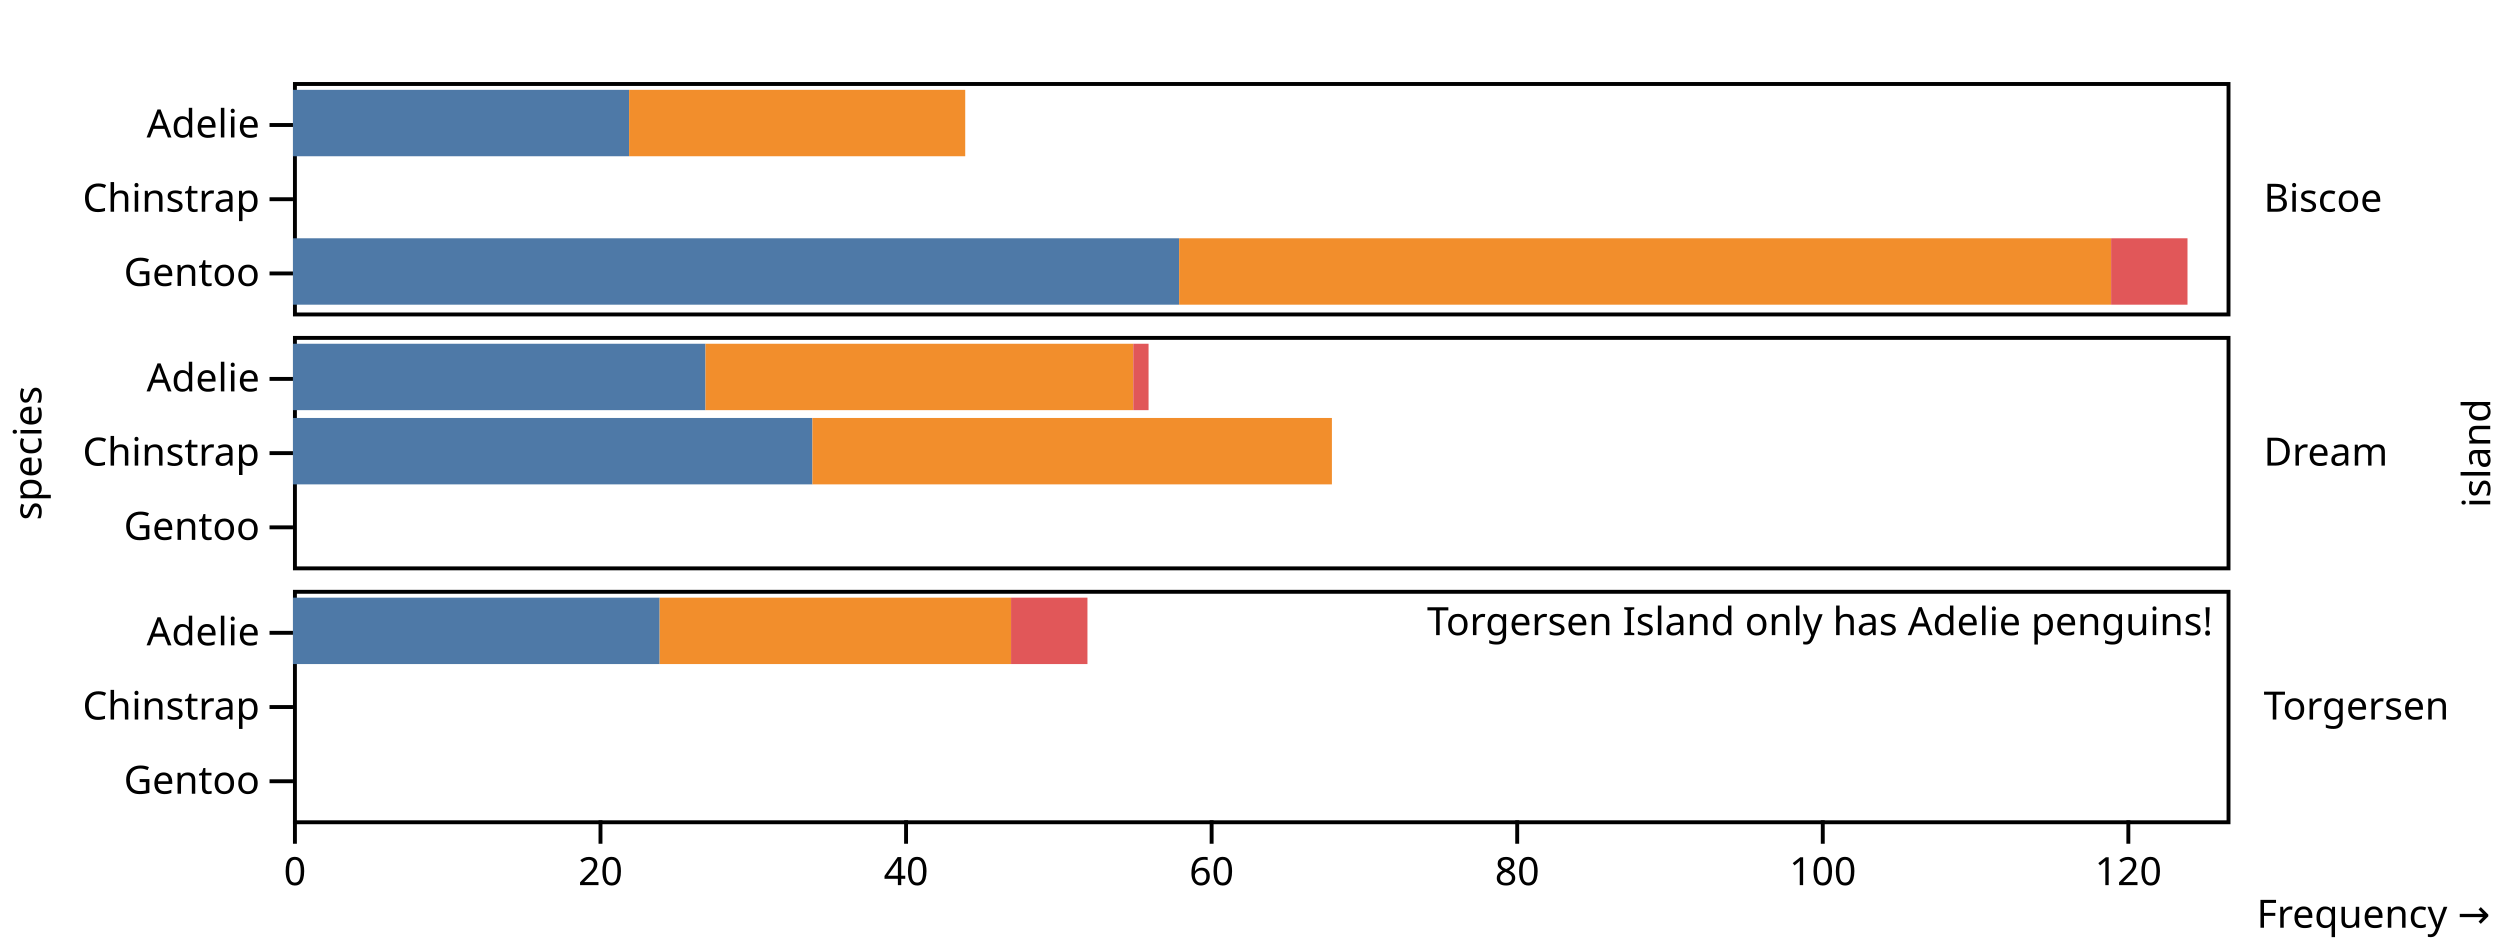
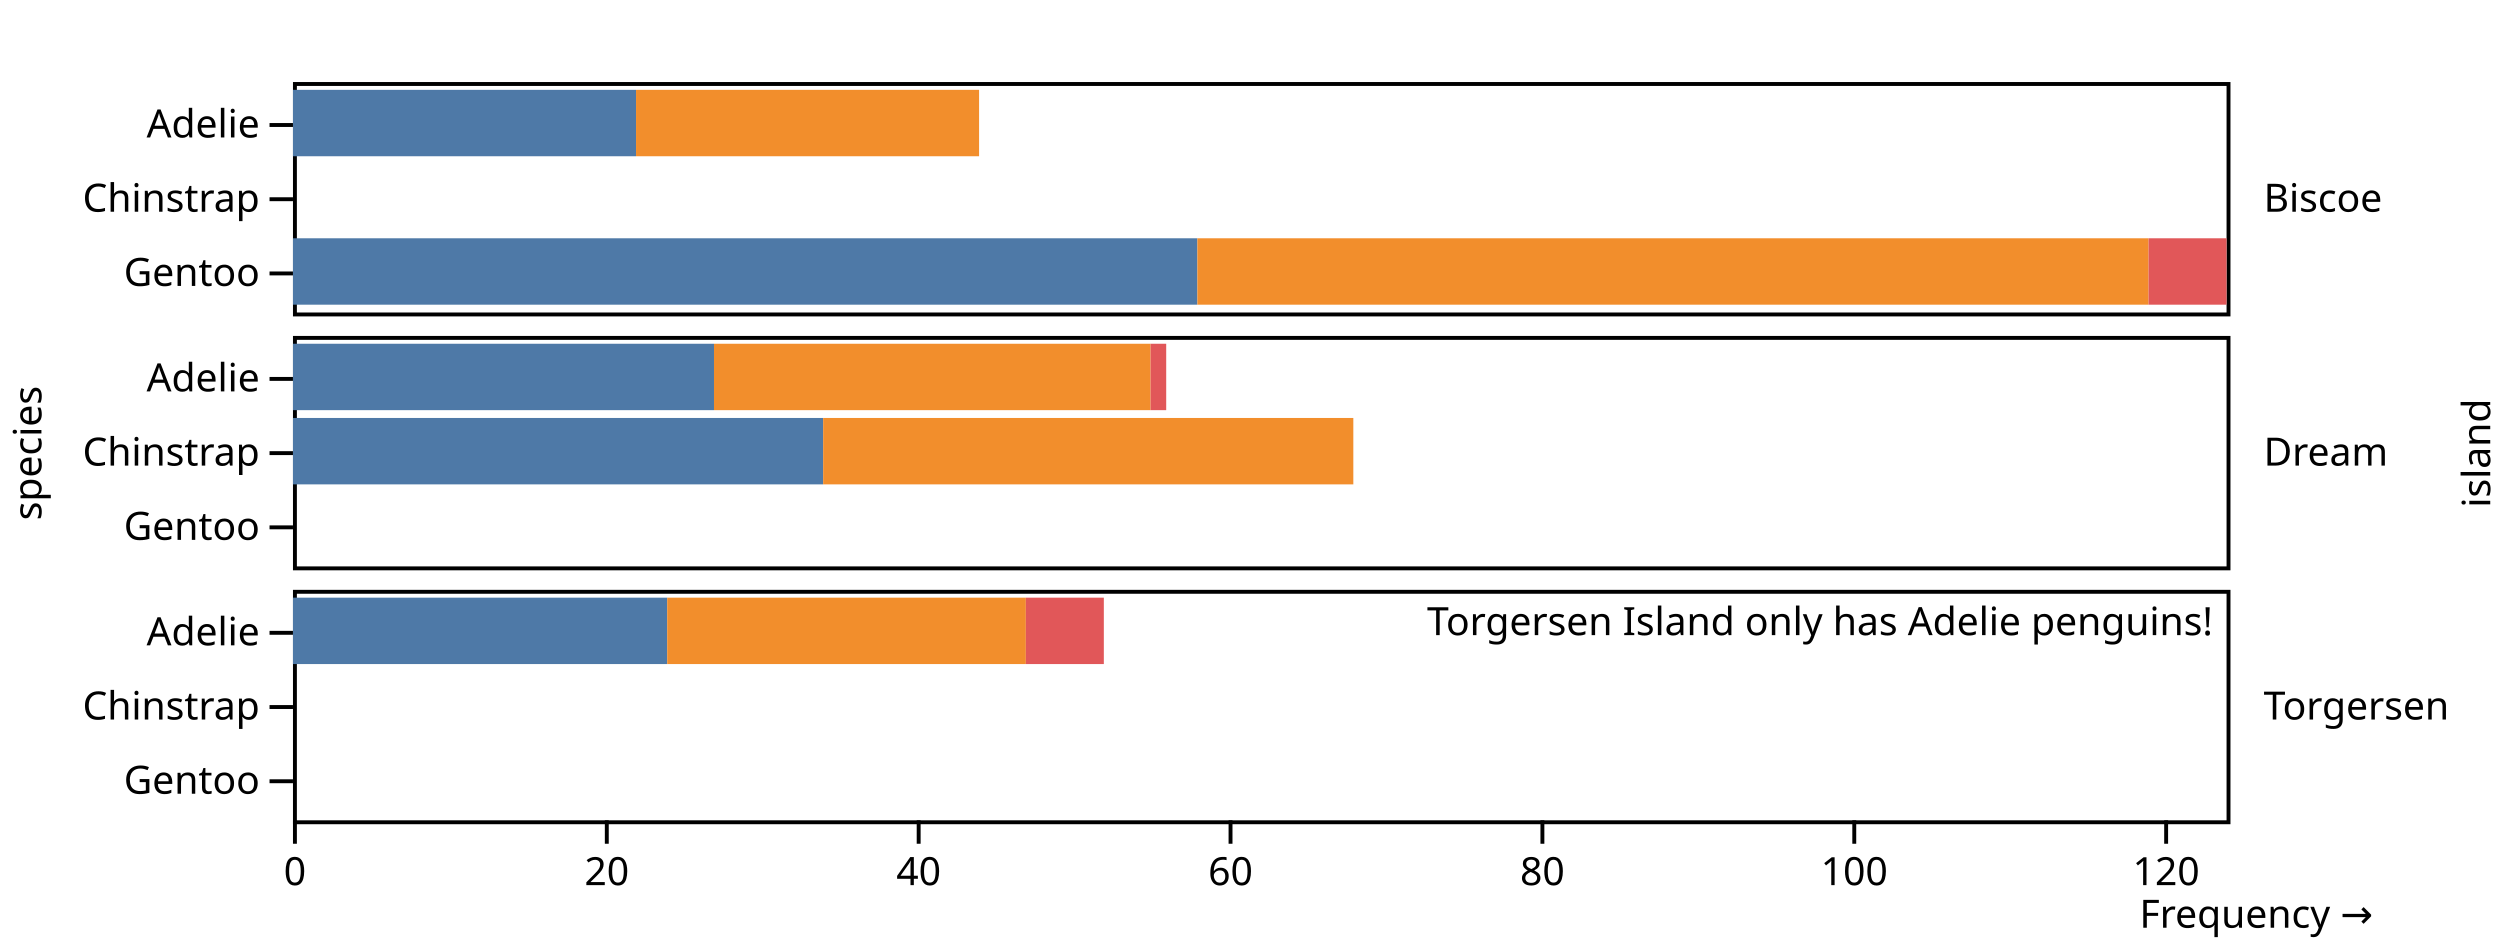
<svg xmlns="http://www.w3.org/2000/svg" class="plot" fill="currentColor" font-family="system-ui, sans-serif" font-size="10" text-anchor="middle" width="640" height="240" viewBox="0 0 640 240">
  <style>
    .plot {
      display: block;
      background: white;
      height: auto;
      height: intrinsic;
      max-width: 100%;
    }

    .plot text,
    .plot tspan {
      white-space: pre;
    }
  </style>
  <g aria-label="facet" transform="translate(0,1)">
    <g aria-label="fy-axis tick label" text-anchor="start" transform="translate(9.5,0.5)">
      <text y="0.32em" transform="translate(570,49.5)">Biscoe</text>
    </g>
    <g aria-label="y-axis tick" fill="none" stroke="currentColor" transform="translate(0,9)">
      <path transform="translate(75,22)" d="M0,0L-6,0" />
      <path transform="translate(75,41)" d="M0,0L-6,0" />
      <path transform="translate(75,60)" d="M0,0L-6,0" />
    </g>
    <g aria-label="y-axis tick label" text-anchor="end" transform="translate(-8.5,9)">
      <text y="0.32em" transform="translate(75,22)">Adelie</text>
      <text y="0.32em" transform="translate(75,41)">Chinstrap</text>
      <text y="0.32em" transform="translate(75,60)">Gentoo</text>
    </g>
    <rect aria-label="frame" fill="none" stroke="currentColor" transform="translate(0.5,0.5)" x="75" y="20" width="495" height="59" />
    <g aria-label="bar">
-       <rect x="75" width="86.048" y="22" height="17" fill="#4e79a7" />
-       <rect x="75" width="226.855" y="60" height="17" fill="#4e79a7" />
-       <rect x="161.048" width="86.048" y="22" height="17" fill="#f28e2c" />
-       <rect x="301.855" width="238.589" y="60" height="17" fill="#f28e2c" />
-       <rect x="540.444" width="19.556" y="60" height="17" fill="#e15759" />
+       <rect x="75" width="87.823" y="22" height="17" fill="#4e79a7" />
+       <rect x="75" width="231.532" y="60" height="17" fill="#4e79a7" />
+       <rect x="162.823" width="87.823" y="22" height="17" fill="#f28e2c" />
+       <rect x="306.532" width="243.508" y="60" height="17" fill="#f28e2c" />
+       <rect x="550.04" width="19.96" y="60" height="17" fill="#e15759" />
    </g>
  </g>
  <g aria-label="facet" transform="translate(0,66)">
    <g aria-label="fy-axis tick label" text-anchor="start" transform="translate(9.5,0.5)">
      <text y="0.32em" transform="translate(570,49.5)">Dream</text>
    </g>
    <g aria-label="y-axis tick" fill="none" stroke="currentColor" transform="translate(0,9)">
      <path transform="translate(75,22)" d="M0,0L-6,0" />
      <path transform="translate(75,41)" d="M0,0L-6,0" />
      <path transform="translate(75,60)" d="M0,0L-6,0" />
    </g>
    <g aria-label="y-axis tick label" text-anchor="end" transform="translate(-8.5,9)">
      <text y="0.32em" transform="translate(75,22)">Adelie</text>
      <text y="0.32em" transform="translate(75,41)">Chinstrap</text>
      <text y="0.32em" transform="translate(75,60)">Gentoo</text>
    </g>
    <rect aria-label="frame" fill="none" stroke="currentColor" transform="translate(0.5,0.5)" x="75" y="20" width="495" height="59" />
    <g aria-label="bar">
-       <rect x="75" width="105.605" y="22" height="17" fill="#4e79a7" />
-       <rect x="75" width="132.984" y="41" height="17" fill="#4e79a7" />
-       <rect x="180.605" width="109.516" y="22" height="17" fill="#f28e2c" />
-       <rect x="207.984" width="132.984" y="41" height="17" fill="#f28e2c" />
-       <rect x="290.121" width="3.911" y="22" height="17" fill="#e15759" />
+       <rect x="75" width="107.782" y="22" height="17" fill="#4e79a7" />
+       <rect x="75" width="135.726" y="41" height="17" fill="#4e79a7" />
+       <rect x="182.782" width="111.774" y="22" height="17" fill="#f28e2c" />
+       <rect x="210.726" width="135.726" y="41" height="17" fill="#f28e2c" />
+       <rect x="294.556" width="3.992" y="22" height="17" fill="#e15759" />
    </g>
  </g>
  <g aria-label="facet" transform="translate(0,131)">
    <g aria-label="fy-axis tick label" text-anchor="start" transform="translate(9.5,0.5)">
      <text y="0.32em" transform="translate(570,49.5)">Torgersen</text>
    </g>
    <g aria-label="y-axis tick" fill="none" stroke="currentColor" transform="translate(0,9)">
      <path transform="translate(75,22)" d="M0,0L-6,0" />
      <path transform="translate(75,41)" d="M0,0L-6,0" />
      <path transform="translate(75,60)" d="M0,0L-6,0" />
    </g>
    <g aria-label="y-axis tick label" text-anchor="end" transform="translate(-8.5,9)">
      <text y="0.32em" transform="translate(75,22)">Adelie</text>
      <text y="0.32em" transform="translate(75,41)">Chinstrap</text>
      <text y="0.32em" transform="translate(75,60)">Gentoo</text>
    </g>
    <g aria-label="x-axis tick" fill="none" stroke="currentColor" transform="translate(0.5,0)">
      <path transform="translate(75,79)" d="M0,0L0,6" />
-       <path transform="translate(153.2258,79)" d="M0,0L0,6" />
-       <path transform="translate(231.4516,79)" d="M0,0L0,6" />
-       <path transform="translate(309.6774,79)" d="M0,0L0,6" />
-       <path transform="translate(387.9032,79)" d="M0,0L0,6" />
-       <path transform="translate(466.129,79)" d="M0,0L0,6" />
-       <path transform="translate(544.3548,79)" d="M0,0L0,6" />
+       <path transform="translate(154.8387,79)" d="M0,0L0,6" />
+       <path transform="translate(234.6774,79)" d="M0,0L0,6" />
+       <path transform="translate(314.5161,79)" d="M0,0L0,6" />
+       <path transform="translate(394.3548,79)" d="M0,0L0,6" />
+       <path transform="translate(474.1935,79)" d="M0,0L0,6" />
+       <path transform="translate(554.0323,79)" d="M0,0L0,6" />
    </g>
    <g aria-label="x-axis tick label" font-variant="tabular-nums" transform="translate(0.5,9.5)">
      <text y="0.71em" transform="translate(75,79)">0</text>
-       <text y="0.71em" transform="translate(153.2258,79)">20</text>
-       <text y="0.71em" transform="translate(231.4516,79)">40</text>
-       <text y="0.71em" transform="translate(309.6774,79)">60</text>
-       <text y="0.71em" transform="translate(387.9032,79)">80</text>
-       <text y="0.71em" transform="translate(466.129,79)">100</text>
-       <text y="0.71em" transform="translate(544.3548,79)">120</text>
+       <text y="0.71em" transform="translate(154.8387,79)">20</text>
+       <text y="0.71em" transform="translate(234.6774,79)">40</text>
+       <text y="0.71em" transform="translate(314.5161,79)">60</text>
+       <text y="0.71em" transform="translate(394.3548,79)">80</text>
+       <text y="0.71em" transform="translate(474.1935,79)">100</text>
+       <text y="0.71em" transform="translate(554.0323,79)">120</text>
    </g>
    <rect aria-label="frame" fill="none" stroke="currentColor" transform="translate(0.5,0.5)" x="75" y="20" width="495" height="59" />
    <g aria-label="bar">
-       <rect x="75" width="93.871" y="22" height="17" fill="#4e79a7" />
-       <rect x="168.871" width="89.96" y="22" height="17" fill="#f28e2c" />
-       <rect x="258.831" width="19.556" y="22" height="17" fill="#e15759" />
+       <rect x="75" width="95.806" y="22" height="17" fill="#4e79a7" />
+       <rect x="170.806" width="91.815" y="22" height="17" fill="#f28e2c" />
+       <rect x="262.621" width="19.96" y="22" height="17" fill="#e15759" />
    </g>
    <g aria-label="text" text-anchor="end" transform="translate(-3.5,4.5)">
      <text y="0.71em" transform="translate(570,20)">Torgersen Island only has Adelie penguins!</text>
    </g>
  </g>
  <g aria-label="fy-axis label" transform="translate(67.5,0.5)">
    <text transform="translate(570,115.5) rotate(-90)">island</text>
  </g>
  <g aria-label="y-axis label" transform="translate(-71.5,0.5)">
    <text y="0.71em" transform="translate(75,115.5) rotate(-90)">species</text>
  </g>
-   <g aria-label="x-axis label" text-anchor="end" transform="translate(67.5,27.5)">
+   <g aria-label="x-axis label" text-anchor="end" transform="translate(37.5,27.5)">
    <text transform="translate(570,210)">Frequency →</text>
  </g>
</svg>
